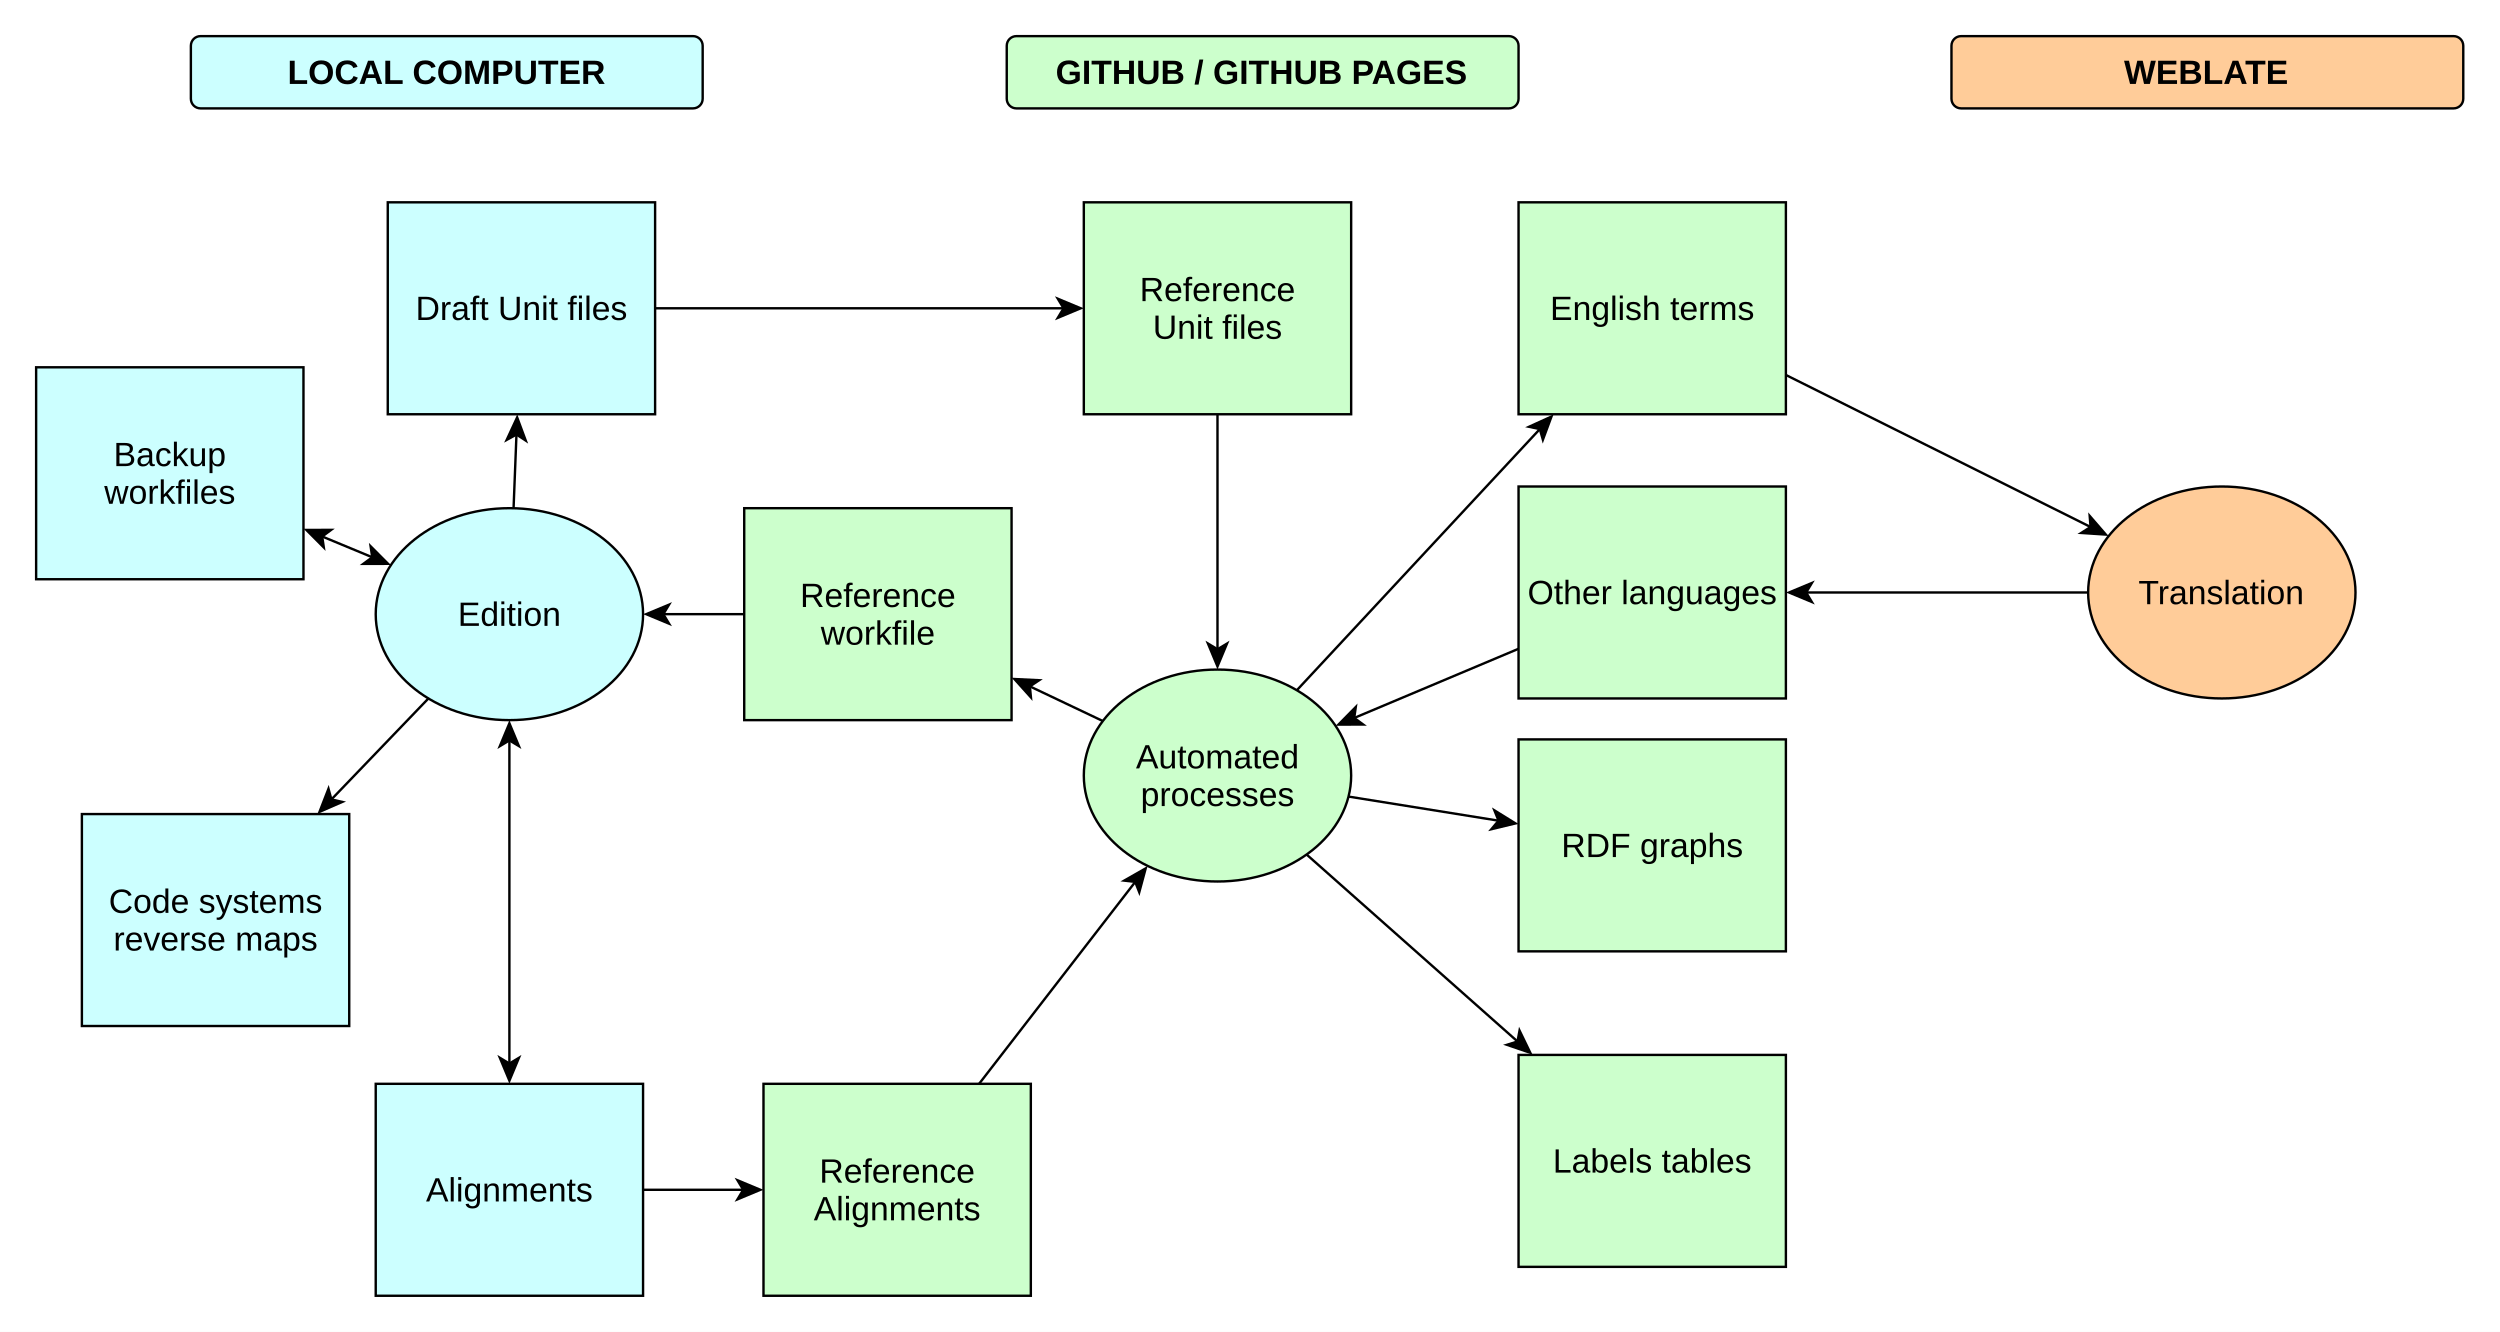
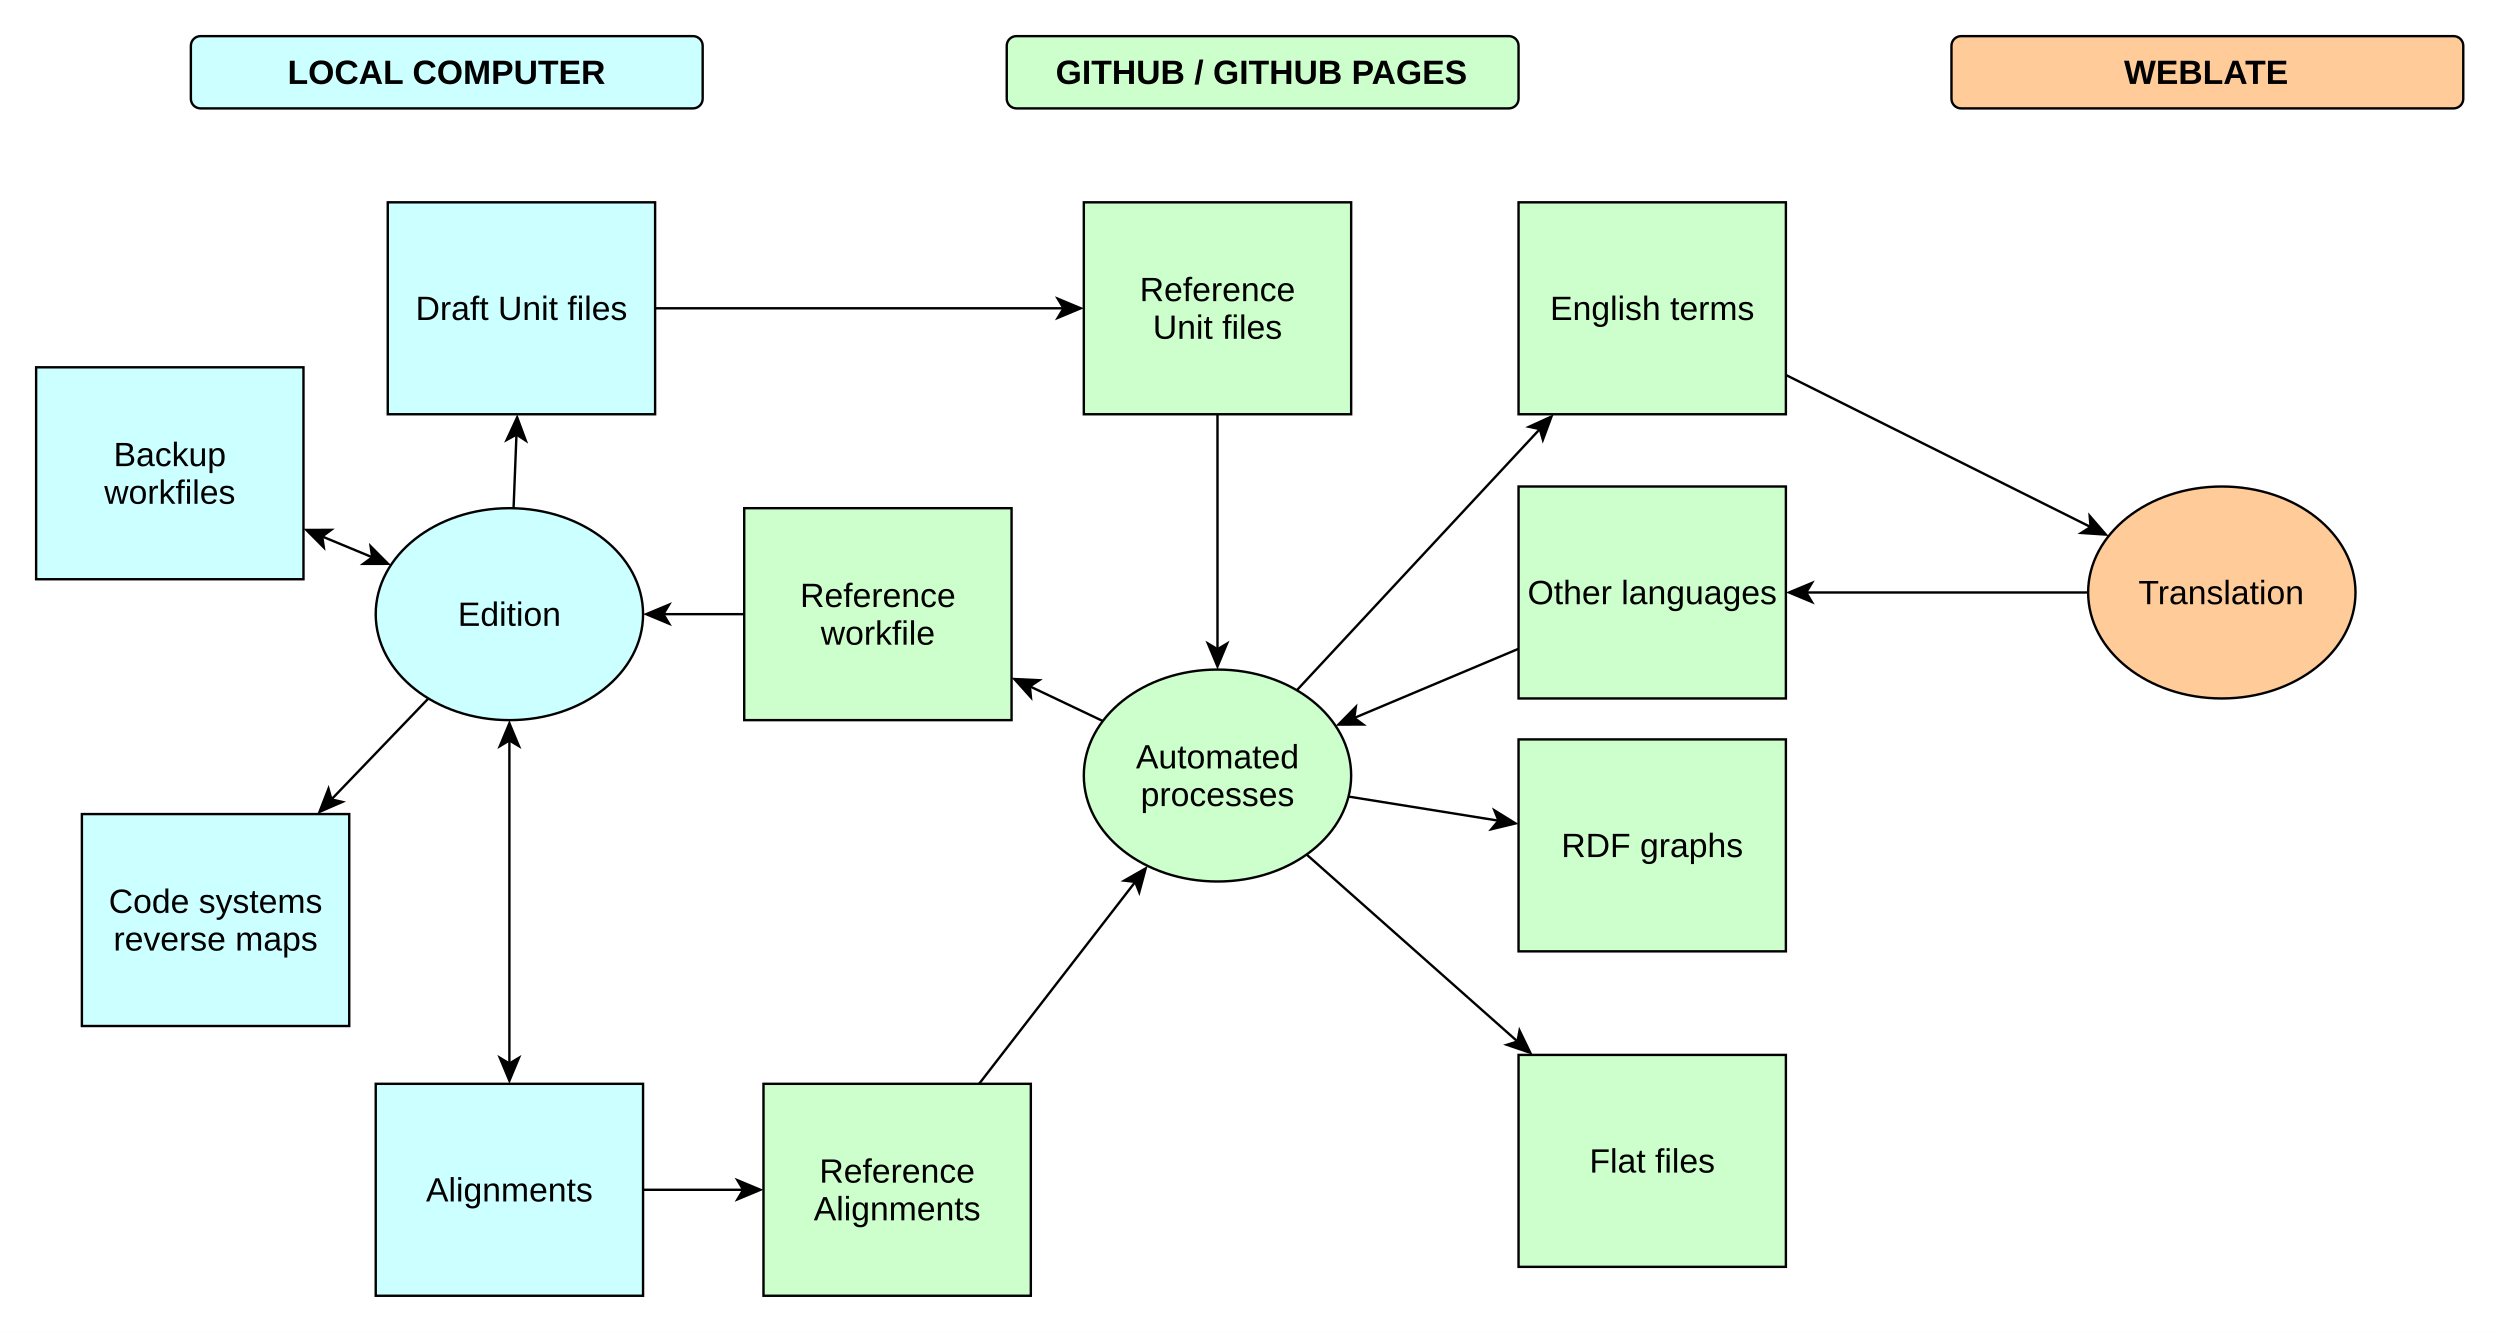
<svg xmlns="http://www.w3.org/2000/svg" xmlns:xlink="http://www.w3.org/1999/xlink" fill-opacity="1" color-rendering="auto" color-interpolation="auto" text-rendering="auto" stroke="black" stroke-linecap="square" width="1038" stroke-miterlimit="10" shape-rendering="auto" stroke-opacity="1" fill="black" stroke-dasharray="none" font-weight="normal" stroke-width="1" height="553" font-family="'Dialog'" font-style="normal" stroke-linejoin="miter" font-size="12px" stroke-dashoffset="0" image-rendering="auto">
  <defs id="genericDefs" />
  <g>
    <defs id="defs1">
      <clipPath clipPathUnits="userSpaceOnUse" id="clipPath1">
        <path d="M0 0 L1038 0 L1038 553 L0 553 L0 0 Z" />
      </clipPath>
      <clipPath clipPathUnits="userSpaceOnUse" id="clipPath2">
        <path d="M22 186 L1060 186 L1060 739 L22 739 L22 186 Z" />
      </clipPath>
    </defs>
    <g fill="white" text-rendering="geometricPrecision" shape-rendering="geometricPrecision" transform="translate(-22,-186)" stroke="white">
      <rect x="22" width="1038" height="553" y="186" clip-path="url(#clipPath2)" stroke="none" />
    </g>
    <g id="y.node.0">
      <a target="_top" xlink:type="simple" xlink:href="f_unitfile.html" xlink:show="new">
        <g fill="rgb(204,255,255)" text-rendering="geometricPrecision" shape-rendering="geometricPrecision" transform="matrix(1,0,0,1,-22,-186)" stroke="rgb(204,255,255)">
          <rect x="183" width="111" height="88" y="270" stroke="none" />
        </g>
        <g text-rendering="geometricPrecision" stroke-miterlimit="1.45" shape-rendering="geometricPrecision" transform="matrix(1,0,0,1,-22,-186)" stroke-linecap="butt">
          <rect fill="none" x="183" width="111" height="88" y="270" />
        </g>
        <g>
          <g font-size="14px" stroke-linecap="butt" transform="matrix(1,0,0,1,-22,-186)" text-rendering="geometricPrecision" font-family="'Arial'" shape-rendering="geometricPrecision" stroke-miterlimit="1.45">
            <text x="194.545" xml:space="preserve" y="318.853" stroke="none">Draft Unit files</text>
          </g>
        </g>
      </a>
    </g>
    <g id="y.node.1">
      <a target="_top" xlink:type="simple" xlink:href="f_workfile.html" xlink:show="new">
        <g fill="rgb(204,255,255)" text-rendering="geometricPrecision" shape-rendering="geometricPrecision" transform="matrix(1,0,0,1,-22,-186)" stroke="rgb(204,255,255)">
          <rect x="37" width="111" height="88" y="338.5" stroke="none" />
        </g>
        <g text-rendering="geometricPrecision" stroke-miterlimit="1.45" shape-rendering="geometricPrecision" transform="matrix(1,0,0,1,-22,-186)" stroke-linecap="butt">
          <rect fill="none" x="37" width="111" height="88" y="338.5" />
        </g>
        <g>
          <g font-size="14px" stroke-linecap="butt" transform="matrix(1,0,0,1,-22,-186)" text-rendering="geometricPrecision" font-family="'Arial'" shape-rendering="geometricPrecision" stroke-miterlimit="1.45">
            <text x="69.152" xml:space="preserve" y="379.533" stroke="none">Backup</text>
            <text x="65.272" xml:space="preserve" y="395.174" stroke="none">workfiles</text>
          </g>
        </g>
      </a>
    </g>
    <g id="y.node.2">
      <a target="_top" xlink:type="simple" xlink:href="f_alignment.html" xlink:show="new">
        <g fill="rgb(204,255,255)" text-rendering="geometricPrecision" shape-rendering="geometricPrecision" transform="matrix(1,0,0,1,-22,-186)" stroke="rgb(204,255,255)">
          <rect x="178" width="111" height="88" y="636" stroke="none" />
        </g>
        <g text-rendering="geometricPrecision" stroke-miterlimit="1.45" shape-rendering="geometricPrecision" transform="matrix(1,0,0,1,-22,-186)" stroke-linecap="butt">
          <rect fill="none" x="178" width="111" height="88" y="636" />
        </g>
        <g>
          <g font-size="14px" stroke-linecap="butt" transform="matrix(1,0,0,1,-22,-186)" text-rendering="geometricPrecision" font-family="'Arial'" shape-rendering="geometricPrecision" stroke-miterlimit="1.45">
            <text x="198.873" xml:space="preserve" y="684.854" stroke="none">Alignments</text>
          </g>
        </g>
      </a>
    </g>
    <g id="y.node.3">
      <a target="_top" xlink:type="simple" xlink:href="editor.html" xlink:show="new">
        <g fill="rgb(204,255,255)" text-rendering="geometricPrecision" shape-rendering="geometricPrecision" transform="matrix(1,0,0,1,-22,-186)" stroke="rgb(204,255,255)">
          <ellipse rx="55.5" ry="44" cx="233.5" cy="441" stroke="none" />
        </g>
        <g text-rendering="geometricPrecision" stroke-miterlimit="1.45" shape-rendering="geometricPrecision" transform="matrix(1,0,0,1,-22,-186)" stroke-linecap="butt">
          <ellipse rx="55.5" fill="none" ry="44" cx="233.5" cy="441" />
        </g>
        <g>
          <g font-size="14px" stroke-linecap="butt" transform="matrix(1,0,0,1,-22,-186)" text-rendering="geometricPrecision" font-family="'Arial'" shape-rendering="geometricPrecision" stroke-miterlimit="1.45">
            <text x="212.097" xml:space="preserve" y="445.853" stroke="none">Edition</text>
          </g>
        </g>
      </a>
    </g>
    <g id="y.node.4">
      <a target="_top" xlink:type="simple" xlink:href="f_unitfile/html" xlink:show="new">
        <g fill="rgb(204,255,204)" text-rendering="geometricPrecision" shape-rendering="geometricPrecision" transform="matrix(1,0,0,1,-22,-186)" stroke="rgb(204,255,204)">
          <rect x="472" width="111" height="88" y="270" stroke="none" />
        </g>
        <g text-rendering="geometricPrecision" stroke-miterlimit="1.45" shape-rendering="geometricPrecision" transform="matrix(1,0,0,1,-22,-186)" stroke-linecap="butt">
          <rect fill="none" x="472" width="111" height="88" y="270" />
        </g>
        <g>
          <g font-size="14px" stroke-linecap="butt" transform="matrix(1,0,0,1,-22,-186)" text-rendering="geometricPrecision" font-family="'Arial'" shape-rendering="geometricPrecision" stroke-miterlimit="1.45">
            <text x="495.204" xml:space="preserve" y="311.033" stroke="none">Reference</text>
            <text x="500.659" xml:space="preserve" y="326.674" stroke="none">Unit files</text>
          </g>
        </g>
      </a>
    </g>
    <g id="y.node.5">
      <a target="_top" xlink:type="simple" xlink:href="github_actions.html" xlink:show="new">
        <g fill="rgb(204,255,204)" text-rendering="geometricPrecision" shape-rendering="geometricPrecision" transform="matrix(1,0,0,1,-22,-186)" stroke="rgb(204,255,204)">
          <ellipse rx="55.5" ry="44" cx="527.5" cy="508" stroke="none" />
        </g>
        <g text-rendering="geometricPrecision" stroke-miterlimit="1.45" shape-rendering="geometricPrecision" transform="matrix(1,0,0,1,-22,-186)" stroke-linecap="butt">
          <ellipse rx="55.5" fill="none" ry="44" cx="527.5" cy="508" />
        </g>
        <g>
          <g font-size="14px" stroke-linecap="butt" transform="matrix(1,0,0,1,-22,-186)" text-rendering="geometricPrecision" font-family="'Arial'" shape-rendering="geometricPrecision" stroke-miterlimit="1.45">
            <text x="493.645" xml:space="preserve" y="505.033" stroke="none">Automated</text>
            <text x="495.597" xml:space="preserve" y="520.674" stroke="none">processes</text>
          </g>
        </g>
      </a>
    </g>
    <g id="y.node.6">
      <a target="_top" xlink:type="simple" xlink:href="f_langfile.html" xlink:show="new">
        <g fill="rgb(204,255,204)" text-rendering="geometricPrecision" shape-rendering="geometricPrecision" transform="matrix(1,0,0,1,-22,-186)" stroke="rgb(204,255,204)">
          <rect x="652.5" width="111" height="88" y="270" stroke="none" />
        </g>
        <g text-rendering="geometricPrecision" stroke-miterlimit="1.45" shape-rendering="geometricPrecision" transform="matrix(1,0,0,1,-22,-186)" stroke-linecap="butt">
          <rect fill="none" x="652.5" width="111" height="88" y="270" />
        </g>
        <g>
          <g font-size="14px" stroke-linecap="butt" transform="matrix(1,0,0,1,-22,-186)" text-rendering="geometricPrecision" font-family="'Arial'" shape-rendering="geometricPrecision" stroke-miterlimit="1.45">
            <text x="665.597" xml:space="preserve" y="318.853" stroke="none">English terms</text>
          </g>
        </g>
      </a>
    </g>
    <g id="y.node.7">
      <a target="_top" xlink:type="simple" xlink:href="f_langfile.html" xlink:show="new">
        <g fill="rgb(204,255,204)" text-rendering="geometricPrecision" shape-rendering="geometricPrecision" transform="matrix(1,0,0,1,-22,-186)" stroke="rgb(204,255,204)">
          <rect x="652.5" width="111" height="88" y="388" stroke="none" />
        </g>
        <g text-rendering="geometricPrecision" stroke-miterlimit="1.45" shape-rendering="geometricPrecision" transform="matrix(1,0,0,1,-22,-186)" stroke-linecap="butt">
          <rect fill="none" x="652.5" width="111" height="88" y="388" />
        </g>
        <g>
          <g font-size="14px" stroke-linecap="butt" transform="matrix(1,0,0,1,-22,-186)" text-rendering="geometricPrecision" font-family="'Arial'" shape-rendering="geometricPrecision" stroke-miterlimit="1.45">
            <text x="656.242" xml:space="preserve" y="436.853" stroke="none">Other languages</text>
          </g>
        </g>
      </a>
    </g>
    <g id="y.node.8">
      <a target="_top" xlink:type="simple" xlink:href="f_rdffile.html" xlink:show="new">
        <g fill="rgb(204,255,204)" text-rendering="geometricPrecision" shape-rendering="geometricPrecision" transform="matrix(1,0,0,1,-22,-186)" stroke="rgb(204,255,204)">
          <rect x="652.5" width="111" height="88" y="493" stroke="none" />
        </g>
        <g text-rendering="geometricPrecision" stroke-miterlimit="1.45" shape-rendering="geometricPrecision" transform="matrix(1,0,0,1,-22,-186)" stroke-linecap="butt">
          <rect fill="none" x="652.5" width="111" height="88" y="493" />
        </g>
        <g>
          <g font-size="14px" stroke-linecap="butt" transform="matrix(1,0,0,1,-22,-186)" text-rendering="geometricPrecision" font-family="'Arial'" shape-rendering="geometricPrecision" stroke-miterlimit="1.45">
            <text x="670.266" xml:space="preserve" y="541.854" stroke="none">RDF graphs</text>
          </g>
        </g>
      </a>
    </g>
    <g id="y.node.9">
      <a target="_top" xlink:type="simple" xlink:href="f_alignment.html" xlink:show="new">
        <g fill="rgb(204,255,204)" text-rendering="geometricPrecision" shape-rendering="geometricPrecision" transform="matrix(1,0,0,1,-22,-186)" stroke="rgb(204,255,204)">
          <rect x="339" width="111" height="88" y="636" stroke="none" />
        </g>
        <g text-rendering="geometricPrecision" stroke-miterlimit="1.45" shape-rendering="geometricPrecision" transform="matrix(1,0,0,1,-22,-186)" stroke-linecap="butt">
          <rect fill="none" x="339" width="111" height="88" y="636" />
        </g>
        <g>
          <g font-size="14px" stroke-linecap="butt" transform="matrix(1,0,0,1,-22,-186)" text-rendering="geometricPrecision" font-family="'Arial'" shape-rendering="geometricPrecision" stroke-miterlimit="1.45">
            <text x="362.204" xml:space="preserve" y="677.033" stroke="none">Reference</text>
            <text x="359.873" xml:space="preserve" y="692.674" stroke="none">Alignments</text>
          </g>
        </g>
      </a>
    </g>
    <g id="y.node.10">
      <a target="_top" xlink:type="simple" xlink:href="weblate_use.html" xlink:show="new">
        <g fill="rgb(255,204,153)" text-rendering="geometricPrecision" shape-rendering="geometricPrecision" transform="matrix(1,0,0,1,-22,-186)" stroke="rgb(255,204,153)">
          <ellipse rx="55.5" ry="44" cx="944.5" cy="432" stroke="none" />
        </g>
        <g text-rendering="geometricPrecision" stroke-miterlimit="1.45" shape-rendering="geometricPrecision" transform="matrix(1,0,0,1,-22,-186)" stroke-linecap="butt">
          <ellipse rx="55.5" fill="none" ry="44" cx="944.5" cy="432" />
        </g>
        <g>
          <g font-size="14px" stroke-linecap="butt" transform="matrix(1,0,0,1,-22,-186)" text-rendering="geometricPrecision" font-family="'Arial'" shape-rendering="geometricPrecision" stroke-miterlimit="1.45">
            <text x="909.873" xml:space="preserve" y="436.853" stroke="none">Translation</text>
          </g>
        </g>
      </a>
    </g>
    <g id="y.node.11">
      <a target="_top" xlink:type="simple" xlink:href="f_workfile.html" xlink:show="new">
        <g fill="rgb(204,255,204)" text-rendering="geometricPrecision" shape-rendering="geometricPrecision" transform="matrix(1,0,0,1,-22,-186)" stroke="rgb(204,255,204)">
          <rect x="331" width="111" height="88" y="397" stroke="none" />
        </g>
        <g text-rendering="geometricPrecision" stroke-miterlimit="1.45" shape-rendering="geometricPrecision" transform="matrix(1,0,0,1,-22,-186)" stroke-linecap="butt">
          <rect fill="none" x="331" width="111" height="88" y="397" />
        </g>
        <g>
          <g font-size="14px" stroke-linecap="butt" transform="matrix(1,0,0,1,-22,-186)" text-rendering="geometricPrecision" font-family="'Arial'" shape-rendering="geometricPrecision" stroke-miterlimit="1.45">
            <text x="354.204" xml:space="preserve" y="438.033" stroke="none">Reference</text>
            <text x="362.772" xml:space="preserve" y="453.674" stroke="none">workfile</text>
          </g>
        </g>
      </a>
    </g>
    <g id="y.node.12">
      <a target="_top" xlink:type="simple" xlink:href="editor.html" xlink:show="new">
        <g fill="rgb(204,255,255)" text-rendering="geometricPrecision" shape-rendering="geometricPrecision" transform="matrix(1,0,0,1,-22,-186)" stroke="rgb(204,255,255)">
          <rect x="101.25" y="201" width="212.5" rx="4" ry="4" height="30" stroke="none" />
        </g>
        <g text-rendering="geometricPrecision" stroke-miterlimit="1.45" shape-rendering="geometricPrecision" transform="matrix(1,0,0,1,-22,-186)" stroke-linecap="butt">
          <rect x="101.25" y="201" fill="none" width="212.5" rx="4" ry="4" height="30" />
        </g>
        <g>
          <g font-size="14px" stroke-linecap="butt" transform="matrix(1,0,0,1,-22,-186)" text-rendering="geometricPrecision" font-family="'Arial'" shape-rendering="geometricPrecision" font-weight="bold" stroke-miterlimit="1.45">
            <text x="141.393" xml:space="preserve" y="220.853" stroke="none">LOCAL COMPUTER</text>
          </g>
        </g>
      </a>
    </g>
    <g id="y.node.13">
      <a target="_top" xlink:type="simple" xlink:href="github.html" xlink:show="new">
        <g fill="rgb(204,255,204)" text-rendering="geometricPrecision" shape-rendering="geometricPrecision" transform="matrix(1,0,0,1,-22,-186)" stroke="rgb(204,255,204)">
          <rect x="440" y="201" width="212.5" rx="4" ry="4" height="30" stroke="none" />
        </g>
        <g text-rendering="geometricPrecision" stroke-miterlimit="1.45" shape-rendering="geometricPrecision" transform="matrix(1,0,0,1,-22,-186)" stroke-linecap="butt">
          <rect x="440" y="201" fill="none" width="212.5" rx="4" ry="4" height="30" />
        </g>
        <g>
          <g font-size="14px" stroke-linecap="butt" transform="matrix(1,0,0,1,-22,-186)" text-rendering="geometricPrecision" font-family="'Arial'" shape-rendering="geometricPrecision" font-weight="bold" stroke-miterlimit="1.45">
            <text x="460.302" xml:space="preserve" y="220.853" stroke="none">GITHUB / GITHUB PAGES</text>
          </g>
        </g>
      </a>
    </g>
    <g id="y.node.14">
      <a target="_top" xlink:type="simple" xlink:href="weblate.html" xlink:show="new">
        <g fill="rgb(255,204,153)" text-rendering="geometricPrecision" shape-rendering="geometricPrecision" transform="matrix(1,0,0,1,-22,-186)" stroke="rgb(255,204,153)">
          <rect x="832.25" y="201" width="212.5" rx="4" ry="4" height="30" stroke="none" />
        </g>
        <g text-rendering="geometricPrecision" stroke-miterlimit="1.45" shape-rendering="geometricPrecision" transform="matrix(1,0,0,1,-22,-186)" stroke-linecap="butt">
          <rect x="832.25" y="201" fill="none" width="212.5" rx="4" ry="4" height="30" />
        </g>
        <g>
          <g font-size="14px" stroke-linecap="butt" transform="matrix(1,0,0,1,-22,-186)" text-rendering="geometricPrecision" font-family="'Arial'" shape-rendering="geometricPrecision" font-weight="bold" stroke-miterlimit="1.45">
            <text x="903.893" xml:space="preserve" y="220.853" stroke="none">WEBLATE</text>
          </g>
        </g>
      </a>
    </g>
    <g id="y.node.15">
      <a target="_top" xlink:type="simple" xlink:href="f_rmap.html" xlink:show="new">
        <g fill="rgb(204,255,255)" text-rendering="geometricPrecision" shape-rendering="geometricPrecision" transform="matrix(1,0,0,1,-22,-186)" stroke="rgb(204,255,255)">
          <rect x="56" width="111" height="88" y="524" stroke="none" />
        </g>
        <g text-rendering="geometricPrecision" stroke-miterlimit="1.45" shape-rendering="geometricPrecision" transform="matrix(1,0,0,1,-22,-186)" stroke-linecap="butt">
          <rect fill="none" x="56" width="111" height="88" y="524" />
        </g>
        <g>
          <g font-size="14px" stroke-linecap="butt" transform="matrix(1,0,0,1,-22,-186)" text-rendering="geometricPrecision" font-family="'Arial'" shape-rendering="geometricPrecision" stroke-miterlimit="1.45">
            <text x="67.152" xml:space="preserve" y="565.033" stroke="none">Code systems</text>
            <text x="69.097" xml:space="preserve" y="580.674" stroke="none">reverse maps</text>
          </g>
        </g>
      </a>
    </g>
    <g id="y.node.16">
-       <a target="_top" xlink:type="simple" xlink:href="f_labeltable.html" xlink:show="new">
+       <a target="_top" xlink:type="simple" xlink:href="f_flatfile.html" xlink:show="new">
        <g fill="rgb(204,255,204)" text-rendering="geometricPrecision" shape-rendering="geometricPrecision" transform="matrix(1,0,0,1,-22,-186)" stroke="rgb(204,255,204)">
          <rect x="652.5" width="111" height="88" y="624" stroke="none" />
        </g>
        <g text-rendering="geometricPrecision" stroke-miterlimit="1.45" shape-rendering="geometricPrecision" transform="matrix(1,0,0,1,-22,-186)" stroke-linecap="butt">
          <rect fill="none" x="652.5" width="111" height="88" y="624" />
        </g>
        <g>
          <g font-size="14px" stroke-linecap="butt" transform="matrix(1,0,0,1,-22,-186)" text-rendering="geometricPrecision" font-family="'Arial'" shape-rendering="geometricPrecision" stroke-miterlimit="1.45">
-             <text x="666.749" xml:space="preserve" y="672.854" stroke="none">Labels tables</text>
+             <text x="681.938" xml:space="preserve" y="672.854" stroke="none">Flat files</text>
          </g>
        </g>
      </a>
    </g>
    <g id="y.edge.0">
      <g text-rendering="geometricPrecision" stroke-miterlimit="1.45" shape-rendering="geometricPrecision" transform="matrix(1,0,0,1,-22,-186)" stroke-linecap="butt">
        <path fill="none" d="M176.937 417.533 L155.389 408.592" />
        <path d="M184.327 420.598 L175.159 411.381 L176.014 417.149 L171.327 420.618 Z" stroke="none" />
        <path d="M148 405.527 L157.168 414.743 L156.313 408.976 L161 405.507 Z" stroke="none" />
      </g>
    </g>
    <g id="y.edge.1">
      <g text-rendering="geometricPrecision" stroke-miterlimit="1.45" shape-rendering="geometricPrecision" transform="matrix(1,0,0,1,-22,-186)" stroke-linecap="butt">
        <path fill="none" d="M233.5 493 L233.5 628" />
        <path d="M233.5 485 L228.5 497 L233.5 494 L238.5 497 Z" stroke="none" />
        <path d="M233.5 636 L238.5 624 L233.5 627 L228.5 624 Z" stroke="none" />
      </g>
    </g>
    <g id="y.edge.2">
      <g text-rendering="geometricPrecision" stroke-miterlimit="1.45" shape-rendering="geometricPrecision" transform="matrix(1,0,0,1,-22,-186)" stroke-linecap="butt">
        <path fill="none" d="M235.231 397.021 L236.453 365.994" />
        <path d="M236.768 358 L231.299 369.794 L236.414 366.993 L241.292 370.187 Z" stroke="none" />
      </g>
    </g>
    <g id="y.edge.3">
      <g text-rendering="geometricPrecision" stroke-miterlimit="1.45" shape-rendering="geometricPrecision" transform="matrix(1,0,0,1,-22,-186)" stroke-linecap="butt">
        <path fill="none" d="M294 314 L464 314" />
        <path d="M472 314 L460 309 L463 314 L460 319 Z" stroke="none" />
      </g>
    </g>
    <g id="y.edge.5">
      <g text-rendering="geometricPrecision" stroke-miterlimit="1.45" shape-rendering="geometricPrecision" transform="matrix(1,0,0,1,-22,-186)" stroke-linecap="butt">
        <path fill="none" d="M527.5 358 L527.5 456" />
        <path d="M527.5 464 L532.5 452 L527.5 455 L522.5 452 Z" stroke="none" />
      </g>
    </g>
    <g id="y.edge.9">
      <g text-rendering="geometricPrecision" stroke-miterlimit="1.45" shape-rendering="geometricPrecision" transform="matrix(1,0,0,1,-22,-186)" stroke-linecap="butt">
        <path fill="none" d="M560.445 472.591 L661.612 363.857" />
        <path d="M667.062 358 L655.227 363.38 L660.931 364.589 L662.548 370.191 Z" stroke="none" />
      </g>
    </g>
    <g id="y.edge.10">
      <g text-rendering="geometricPrecision" stroke-miterlimit="1.45" shape-rendering="geometricPrecision" transform="matrix(1,0,0,1,-22,-186)" stroke-linecap="butt">
        <path fill="none" d="M652.5 455.368 L583.889 484.257" />
        <path d="M576.516 487.362 L589.516 487.313 L584.811 483.869 L585.635 478.097 Z" stroke="none" />
      </g>
    </g>
    <g id="y.edge.11">
      <g text-rendering="geometricPrecision" stroke-miterlimit="1.45" shape-rendering="geometricPrecision" transform="matrix(1,0,0,1,-22,-186)" stroke-linecap="butt">
        <path fill="none" d="M581.894 516.739 L644.601 526.814" />
        <path d="M652.5 528.083 L641.445 521.243 L643.614 526.655 L639.859 531.116 Z" stroke="none" />
      </g>
    </g>
    <g id="y.edge.4">
      <g text-rendering="geometricPrecision" stroke-miterlimit="1.45" shape-rendering="geometricPrecision" transform="matrix(1,0,0,1,-22,-186)" stroke-linecap="butt">
        <path fill="none" d="M289 680 L331 680" />
        <path d="M339 680 L327 675 L330 680 L327 685 Z" stroke="none" />
      </g>
    </g>
    <g id="y.edge.6">
      <g text-rendering="geometricPrecision" stroke-miterlimit="1.45" shape-rendering="geometricPrecision" transform="matrix(1,0,0,1,-22,-186)" stroke-linecap="butt">
        <path fill="none" d="M428.523 636 L493.6 551.841" />
        <path d="M498.493 545.512 L487.197 551.947 L492.988 552.632 L495.108 558.064 Z" stroke="none" />
      </g>
    </g>
    <g id="y.edge.7">
      <g text-rendering="geometricPrecision" stroke-miterlimit="1.45" shape-rendering="geometricPrecision" transform="matrix(1,0,0,1,-22,-186)" stroke-linecap="butt">
        <path fill="none" d="M763.5 341.691 L890.37 404.992" />
        <path d="M897.528 408.564 L889.023 398.732 L889.475 404.546 L884.558 407.68 Z" stroke="none" />
      </g>
    </g>
    <g id="y.edge.8">
      <g text-rendering="geometricPrecision" stroke-miterlimit="1.45" shape-rendering="geometricPrecision" transform="matrix(1,0,0,1,-22,-186)" stroke-linecap="butt">
        <path fill="none" d="M889 432 L771.5 432" />
        <path d="M763.5 432 L775.5 437 L772.5 432 L775.5 427 Z" stroke="none" />
      </g>
    </g>
    <g id="y.edge.12">
      <g text-rendering="geometricPrecision" stroke-miterlimit="1.45" shape-rendering="geometricPrecision" transform="matrix(1,0,0,1,-22,-186)" stroke-linecap="butt">
        <path fill="none" d="M479.896 485.38 L449.226 470.806" />
        <path d="M442 467.372 L450.693 477.039 L450.129 471.235 L454.985 468.007 Z" stroke="none" />
      </g>
    </g>
    <g id="y.edge.13">
      <g text-rendering="geometricPrecision" stroke-miterlimit="1.45" shape-rendering="geometricPrecision" transform="matrix(1,0,0,1,-22,-186)" stroke-linecap="butt">
        <path fill="none" d="M331 441 L297 441" />
        <path d="M289 441 L301 446 L298 441 L301 436 Z" stroke="none" />
      </g>
    </g>
    <g id="y.edge.14">
      <g text-rendering="geometricPrecision" stroke-miterlimit="1.45" shape-rendering="geometricPrecision" transform="matrix(1,0,0,1,-22,-186)" stroke-linecap="butt">
        <path fill="none" d="M199.874 476.005 L159.31 518.231" />
        <path d="M153.768 524 L165.687 518.81 L160.003 517.51 L158.475 511.882 Z" stroke="none" />
      </g>
    </g>
    <g id="y.edge.15">
      <g text-rendering="geometricPrecision" stroke-miterlimit="1.45" shape-rendering="geometricPrecision" transform="matrix(1,0,0,1,-22,-186)" stroke-linecap="butt">
        <path fill="none" d="M564.499 540.797 L652.376 618.693" />
        <path d="M658.362 624 L652.699 612.298 L651.628 618.03 L646.066 619.782 Z" stroke="none" />
      </g>
    </g>
  </g>
</svg>
